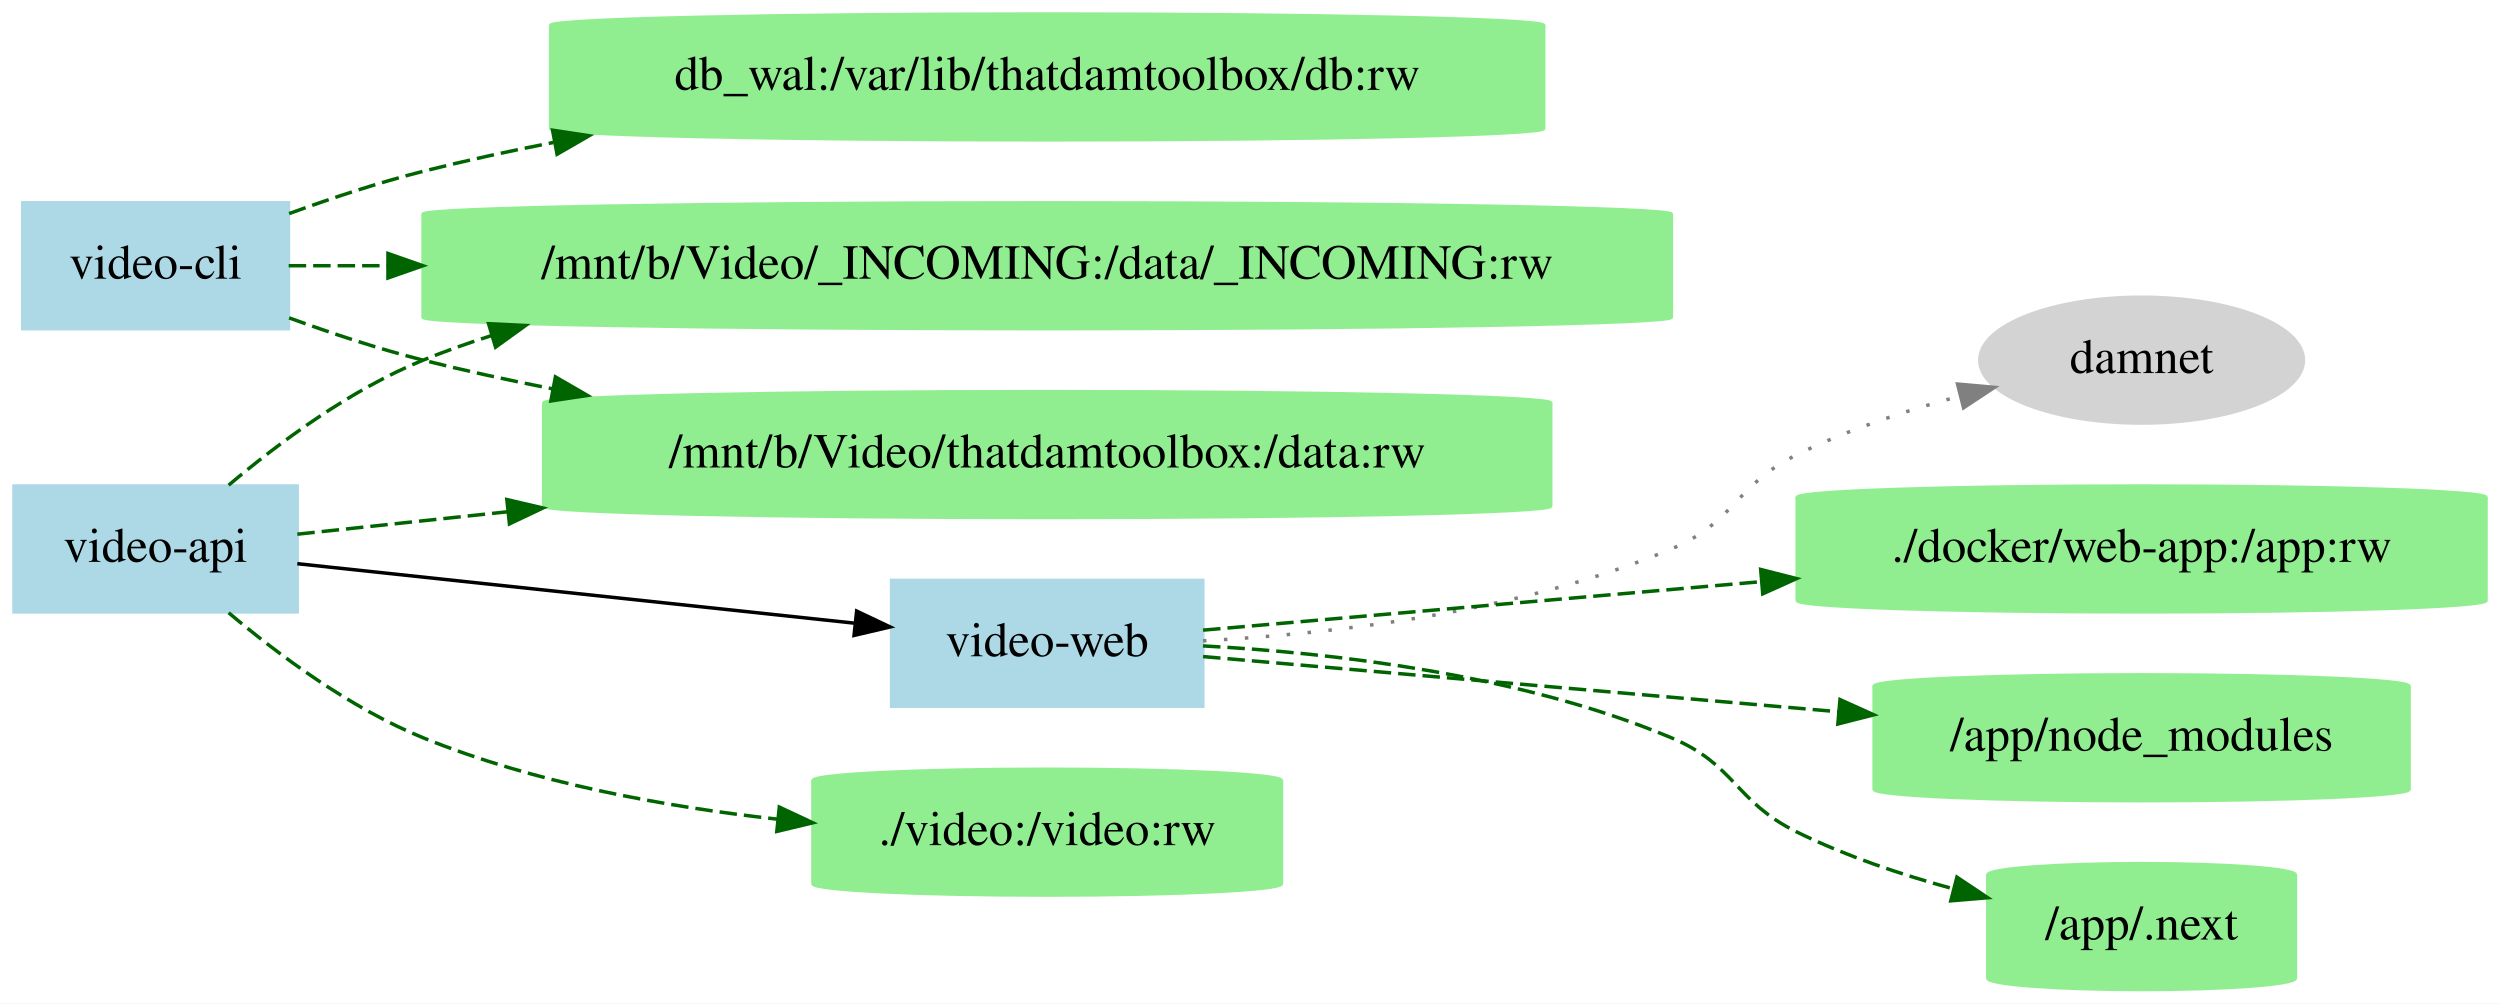
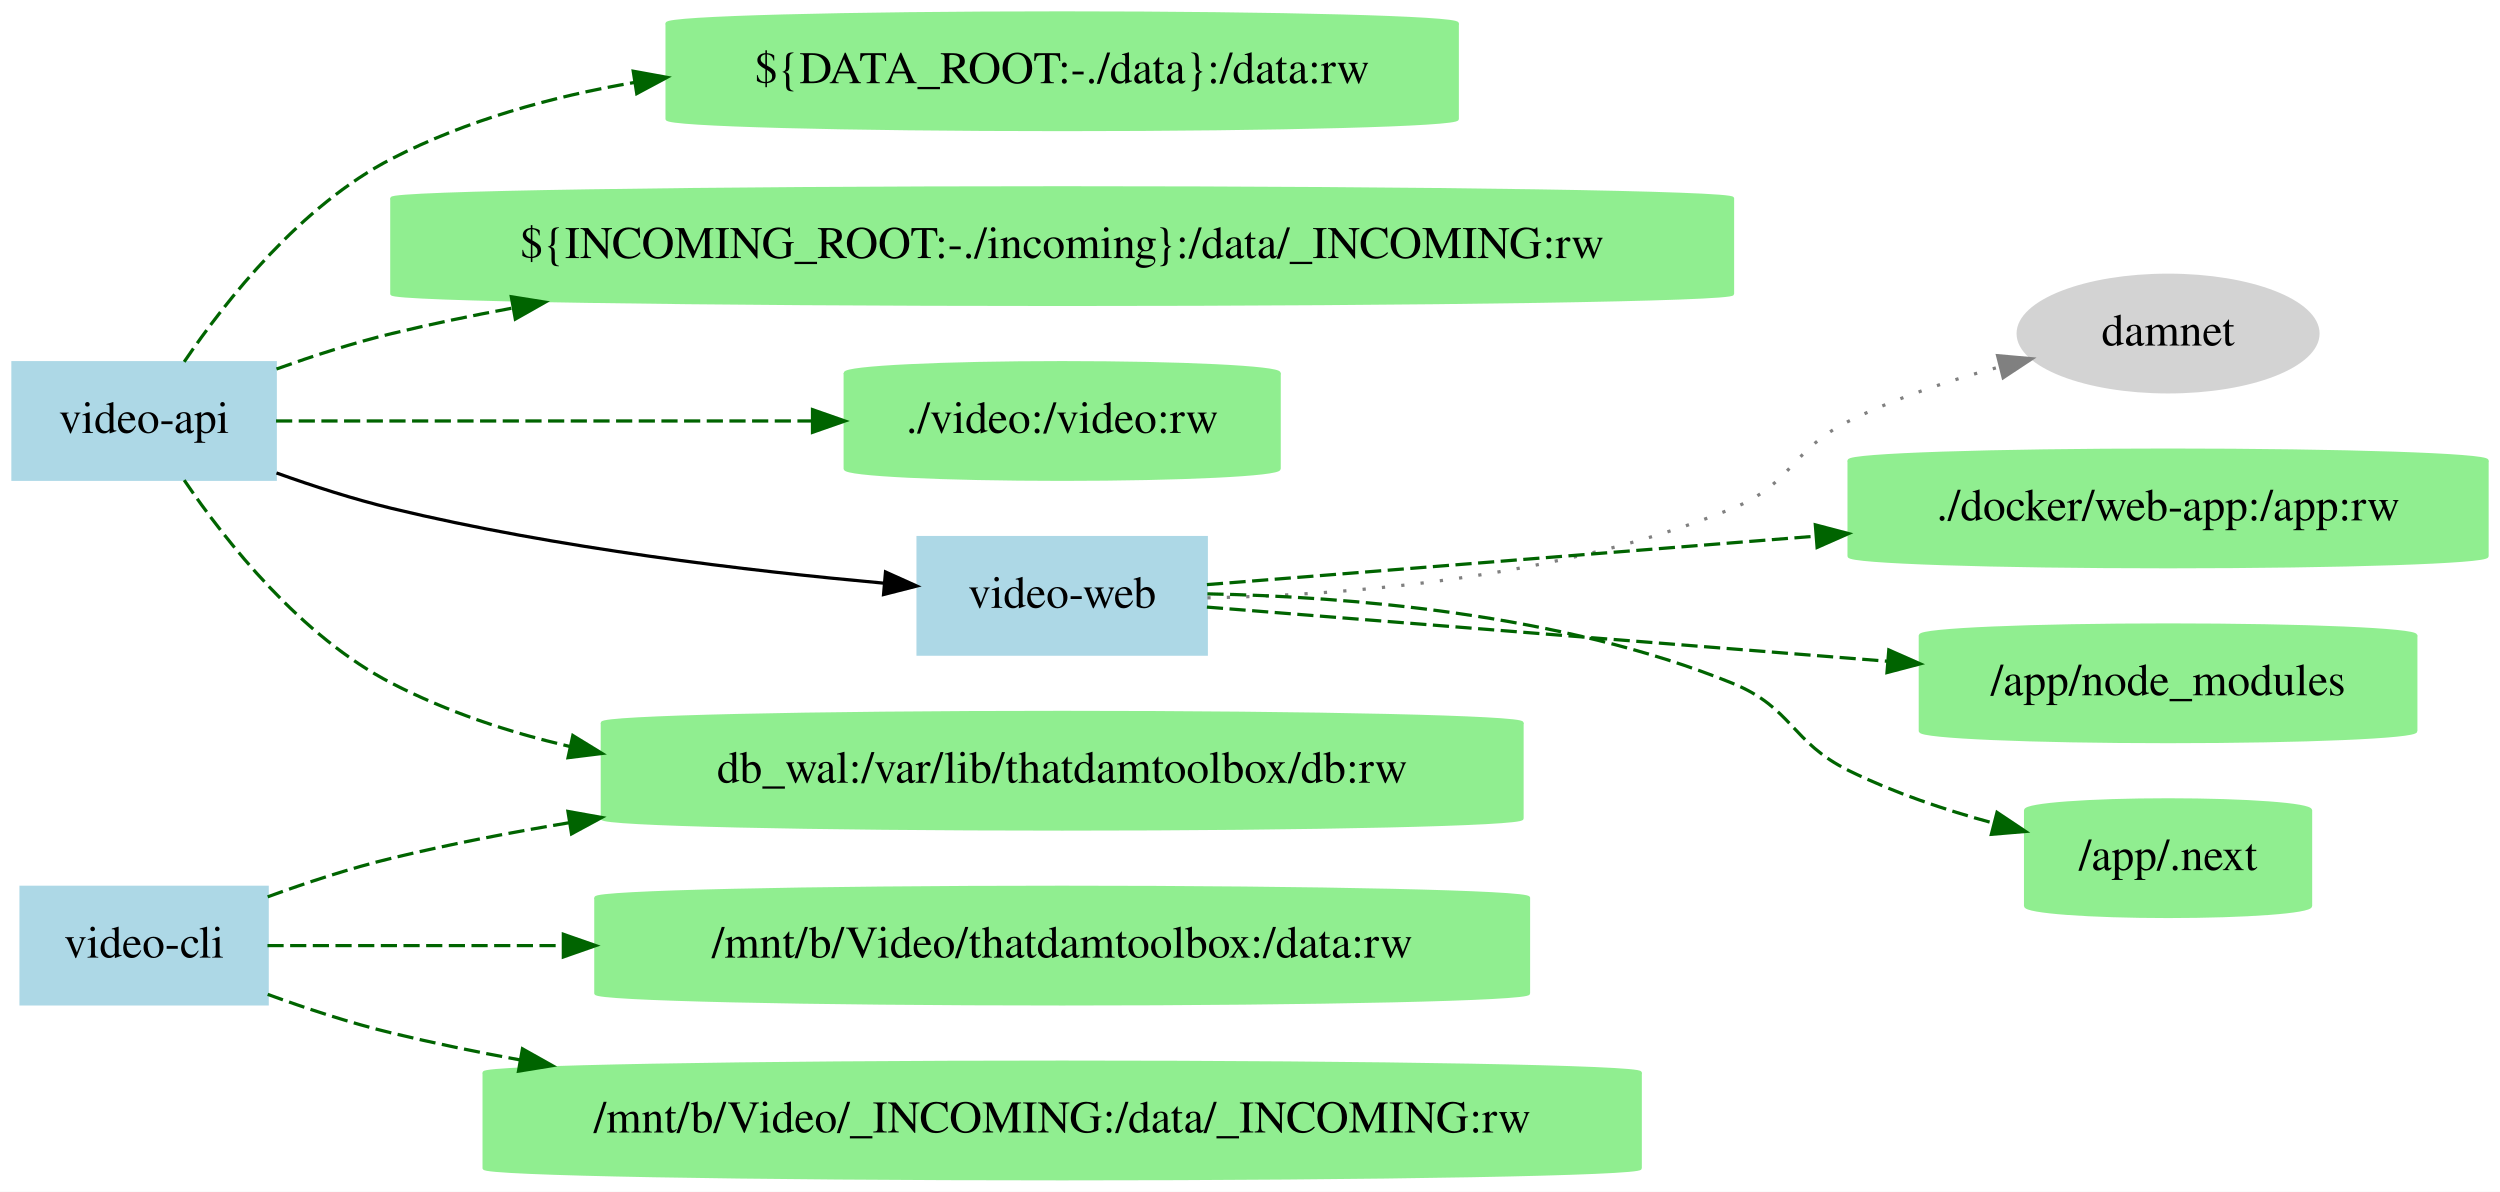
- <svg xmlns="http://www.w3.org/2000/svg" width="715pt" height="287pt" viewBox="0.00 0.00 715.00 287.00">
-   <g id="graph0" class="graph" transform="scale(1 1) rotate(0) translate(4 283)">
-     <polygon fill="white" stroke="transparent" points="-4,4 -4,-283 711,-283 711,4 -4,4" />
+ <svg xmlns="http://www.w3.org/2000/svg" width="772pt" height="368pt" viewBox="0.00 0.00 772.00 368.00">
+   <g id="graph0" class="graph" transform="scale(1 1) rotate(0) translate(4 364)">
+     <polygon fill="white" stroke="transparent" points="-4,4 -4,-364 768,-364 768,4 -4,4" />
    <g id="node1" class="node">
-       <polygon fill="lightblue" stroke="lightblue" points="81,-144 0,-144 0,-108 81,-108 81,-144" />
-       <text text-anchor="middle" x="40.5" y="-122.3" font-family="Times,serif" font-size="14.00">video-api</text>
+       <polygon fill="lightblue" stroke="lightblue" points="81,-252 0,-252 0,-216 81,-216 81,-252" />
+       <text text-anchor="middle" x="40.5" y="-230.3" font-family="Times,serif" font-size="14.00">video-api</text>
    </g>
    <g id="node2" class="node">
-       <path fill="lightgreen" stroke="lightgreen" d="M439.5,-167.73C439.5,-169.53 374.96,-171 295.5,-171 216.04,-171 151.5,-169.53 151.5,-167.73 151.5,-167.73 151.5,-138.27 151.5,-138.27 151.5,-136.47 216.04,-135 295.5,-135 374.96,-135 439.5,-136.47 439.5,-138.27 439.5,-138.27 439.5,-167.73 439.5,-167.73" />
-       <path fill="none" stroke="lightgreen" d="M439.5,-167.73C439.5,-165.92 374.96,-164.45 295.5,-164.45 216.04,-164.45 151.5,-165.92 151.5,-167.73" />
-       <text text-anchor="middle" x="295.5" y="-149.3" font-family="Times,serif" font-size="14.00">/mnt/b/Video/thatdamtoolbox:/data:rw</text>
+       <path fill="lightgreen" stroke="lightgreen" d="M446,-356.73C446,-358.53 391.32,-360 324,-360 256.68,-360 202,-358.53 202,-356.73 202,-356.73 202,-327.27 202,-327.27 202,-325.47 256.68,-324 324,-324 391.32,-324 446,-325.47 446,-327.27 446,-327.27 446,-356.73 446,-356.73" />
+       <path fill="none" stroke="lightgreen" d="M446,-356.73C446,-354.92 391.32,-353.45 324,-353.45 256.68,-353.45 202,-354.92 202,-356.73" />
+       <text text-anchor="middle" x="324" y="-338.3" font-family="Times,serif" font-size="14.00">${DATA_ROOT:-./data}:/data:rw</text>
    </g>
    <g id="edge1" class="edge">
-       <path fill="none" stroke="darkgreen" stroke-dasharray="5,2" d="M81.03,-130.22C97.96,-132.03 118.93,-134.26 141.04,-136.62" />
-       <polygon fill="darkgreen" stroke="darkgreen" points="140.96,-140.13 151.27,-137.71 141.7,-133.17 140.96,-140.13" />
+       <path fill="none" stroke="darkgreen" stroke-dasharray="5,2" d="M52.88,-252.27C65.87,-271.39 88.97,-300.57 117,-315 139.96,-326.82 166.2,-334.14 192.07,-338.56" />
+       <polygon fill="darkgreen" stroke="darkgreen" points="191.54,-342.01 201.97,-340.11 192.63,-335.1 191.54,-342.01" />
    </g>
    <g id="node3" class="node">
-       <path fill="lightgreen" stroke="lightgreen" d="M474,-221.73C474,-223.53 393.99,-225 295.5,-225 197.01,-225 117,-223.53 117,-221.73 117,-221.73 117,-192.27 117,-192.27 117,-190.47 197.01,-189 295.5,-189 393.99,-189 474,-190.47 474,-192.27 474,-192.27 474,-221.73 474,-221.73" />
-       <path fill="none" stroke="lightgreen" d="M474,-221.73C474,-219.92 393.99,-218.45 295.5,-218.45 197.01,-218.45 117,-219.92 117,-221.73" />
-       <text text-anchor="middle" x="295.5" y="-203.3" font-family="Times,serif" font-size="14.00">/mnt/b/Video/_INCOMING:/data/_INCOMING:rw</text>
+       <path fill="lightgreen" stroke="lightgreen" d="M531,-302.73C531,-304.53 438.22,-306 324,-306 209.78,-306 117,-304.53 117,-302.73 117,-302.73 117,-273.27 117,-273.27 117,-271.47 209.78,-270 324,-270 438.22,-270 531,-271.47 531,-273.27 531,-273.27 531,-302.73 531,-302.73" />
+       <path fill="none" stroke="lightgreen" d="M531,-302.73C531,-300.92 438.22,-299.45 324,-299.45 209.78,-299.45 117,-300.92 117,-302.73" />
+       <text text-anchor="middle" x="324" y="-284.3" font-family="Times,serif" font-size="14.00">${INCOMING_ROOT:-./incoming}:/data/_INCOMING:rw</text>
    </g>
    <g id="edge2" class="edge">
-       <path fill="none" stroke="darkgreen" stroke-dasharray="5,2" d="M61.39,-144.24C75.77,-156.37 96.25,-171.57 117,-180 123.31,-182.56 129.83,-184.88 136.48,-186.99" />
-       <polygon fill="darkgreen" stroke="darkgreen" points="135.73,-190.42 146.32,-189.91 137.73,-183.71 135.73,-190.42" />
+       <path fill="none" stroke="darkgreen" stroke-dasharray="5,2" d="M81.38,-250.05C92.74,-254.13 105.23,-258.16 117,-261 129.03,-263.91 141.55,-266.52 154.19,-268.86" />
+       <polygon fill="darkgreen" stroke="darkgreen" points="153.89,-272.36 164.35,-270.69 155.13,-265.47 153.89,-272.36" />
    </g>
    <g id="node4" class="node">
-       <path fill="lightgreen" stroke="lightgreen" d="M362.5,-59.73C362.5,-61.53 332.47,-63 295.5,-63 258.53,-63 228.5,-61.53 228.5,-59.73 228.5,-59.73 228.5,-30.27 228.5,-30.27 228.5,-28.47 258.53,-27 295.5,-27 332.47,-27 362.5,-28.47 362.5,-30.27 362.5,-30.27 362.5,-59.73 362.5,-59.73" />
-       <path fill="none" stroke="lightgreen" d="M362.5,-59.73C362.5,-57.92 332.47,-56.45 295.5,-56.45 258.53,-56.45 228.5,-57.92 228.5,-59.73" />
-       <text text-anchor="middle" x="295.5" y="-41.3" font-family="Times,serif" font-size="14.00">./video:/video:rw</text>
+       <path fill="lightgreen" stroke="lightgreen" d="M466,-140.73C466,-142.53 402.35,-144 324,-144 245.65,-144 182,-142.53 182,-140.73 182,-140.73 182,-111.27 182,-111.27 182,-109.47 245.65,-108 324,-108 402.35,-108 466,-109.47 466,-111.27 466,-111.27 466,-140.73 466,-140.73" />
+       <path fill="none" stroke="lightgreen" d="M466,-140.73C466,-138.92 402.35,-137.45 324,-137.45 245.65,-137.45 182,-138.92 182,-140.73" />
+       <text text-anchor="middle" x="324" y="-122.3" font-family="Times,serif" font-size="14.00">db_wal:/var/lib/thatdamtoolbox/db:rw</text>
    </g>
    <g id="edge3" class="edge">
-       <path fill="none" stroke="darkgreen" stroke-dasharray="5,2" d="M61.39,-107.76C75.77,-95.63 96.25,-80.43 117,-72 148.79,-59.08 186.06,-52.28 218.22,-48.73" />
-       <polygon fill="darkgreen" stroke="darkgreen" points="218.88,-52.18 228.47,-47.68 218.17,-45.21 218.88,-52.18" />
+       <path fill="none" stroke="darkgreen" stroke-dasharray="5,2" d="M52.88,-215.73C65.87,-196.61 88.97,-167.43 117,-153 134,-144.25 152.79,-137.96 171.91,-133.5" />
+       <polygon fill="darkgreen" stroke="darkgreen" points="172.89,-136.87 181.92,-131.33 171.41,-130.03 172.89,-136.87" />
    </g>
    <g id="node5" class="node">
-       <polygon fill="lightblue" stroke="lightblue" points="340,-117 251,-117 251,-81 340,-81 340,-117" />
-       <text text-anchor="middle" x="295.5" y="-95.3" font-family="Times,serif" font-size="14.00">video-web</text>
+       <path fill="lightgreen" stroke="lightgreen" d="M391,-248.73C391,-250.53 360.97,-252 324,-252 287.03,-252 257,-250.53 257,-248.73 257,-248.73 257,-219.27 257,-219.27 257,-217.47 287.03,-216 324,-216 360.97,-216 391,-217.47 391,-219.27 391,-219.27 391,-248.73 391,-248.73" />
+       <path fill="none" stroke="lightgreen" d="M391,-248.73C391,-246.92 360.97,-245.45 324,-245.45 287.03,-245.45 257,-246.92 257,-248.73" />
+       <text text-anchor="middle" x="324" y="-230.3" font-family="Times,serif" font-size="14.00">./video:/video:rw</text>
    </g>
    <g id="edge4" class="edge">
-       <path fill="none" stroke="black" d="M81.03,-121.78C123.89,-117.21 192.56,-109.88 240.4,-104.77" />
-       <polygon fill="black" stroke="black" points="241,-108.23 250.58,-103.69 240.26,-101.27 241,-108.23" />
+       <path fill="none" stroke="darkgreen" stroke-dasharray="5,2" d="M81.24,-234C124.09,-234 193.35,-234 246.78,-234" />
+       <polygon fill="darkgreen" stroke="darkgreen" points="246.9,-237.5 256.9,-234 246.9,-230.5 246.9,-237.5" />
    </g>
    <g id="node6" class="node">
-       <ellipse fill="lightgray" stroke="lightgray" cx="608.5" cy="-180" rx="46.29" ry="18" />
-       <text text-anchor="middle" x="608.5" y="-176.3" font-family="Times,serif" font-size="14.00">damnet</text>
+       <polygon fill="lightblue" stroke="lightblue" points="368.5,-198 279.5,-198 279.5,-162 368.5,-162 368.5,-198" />
+       <text text-anchor="middle" x="324" y="-176.3" font-family="Times,serif" font-size="14.00">video-web</text>
    </g>
    <g id="edge5" class="edge">
-       <path fill="none" stroke="gray" stroke-dasharray="1,5" d="M340.05,-99.73C377,-101.71 430.74,-107.85 474,-126 492.44,-133.74 492.05,-144.18 510,-153 524.48,-160.12 541.13,-165.6 556.52,-169.71" />
-       <polygon fill="gray" stroke="gray" points="555.86,-173.16 566.42,-172.22 557.58,-166.37 555.86,-173.16" />
+       <path fill="none" stroke="black" d="M81.38,-217.95C92.74,-213.87 105.23,-209.84 117,-207 167.85,-194.72 227.21,-187.69 269.11,-183.9" />
+       <polygon fill="black" stroke="black" points="269.44,-187.38 279.1,-183.03 268.84,-180.41 269.44,-187.38" />
    </g>
    <g id="node7" class="node">
-       <path fill="lightgreen" stroke="lightgreen" d="M707,-140.73C707,-142.53 662.85,-144 608.5,-144 554.15,-144 510,-142.53 510,-140.73 510,-140.73 510,-111.27 510,-111.27 510,-109.47 554.15,-108 608.5,-108 662.85,-108 707,-109.47 707,-111.27 707,-111.27 707,-140.73 707,-140.73" />
-       <path fill="none" stroke="lightgreen" d="M707,-140.73C707,-138.92 662.85,-137.45 608.5,-137.45 554.15,-137.45 510,-138.92 510,-140.73" />
-       <text text-anchor="middle" x="608.5" y="-122.3" font-family="Times,serif" font-size="14.00">./docker/web-app:/app:rw</text>
+       <ellipse fill="lightgray" stroke="lightgray" cx="665.5" cy="-261" rx="46.29" ry="18" />
+       <text text-anchor="middle" x="665.5" y="-257.3" font-family="Times,serif" font-size="14.00">damnet</text>
    </g>
    <g id="edge6" class="edge">
-       <path fill="none" stroke="darkgreen" stroke-dasharray="5,2" d="M340.07,-102.78C381.3,-106.36 444.87,-111.88 499.69,-116.64" />
-       <polygon fill="darkgreen" stroke="darkgreen" points="499.55,-120.14 509.81,-117.52 500.15,-113.17 499.55,-120.14" />
+       <path fill="none" stroke="gray" stroke-dasharray="1,5" d="M368.84,-179.38C411.7,-180.22 478.06,-185.43 531,-207 549.52,-214.55 549.05,-225.18 567,-234 581.48,-241.12 598.13,-246.6 613.52,-250.71" />
+       <polygon fill="gray" stroke="gray" points="612.86,-254.16 623.42,-253.22 614.58,-247.37 612.86,-254.16" />
    </g>
    <g id="node8" class="node">
-       <path fill="lightgreen" stroke="lightgreen" d="M685,-86.73C685,-88.53 650.71,-90 608.5,-90 566.29,-90 532,-88.53 532,-86.73 532,-86.73 532,-57.27 532,-57.27 532,-55.47 566.29,-54 608.5,-54 650.71,-54 685,-55.47 685,-57.27 685,-57.27 685,-86.73 685,-86.73" />
-       <path fill="none" stroke="lightgreen" d="M685,-86.73C685,-84.92 650.71,-83.45 608.5,-83.45 566.29,-83.45 532,-84.92 532,-86.73" />
-       <text text-anchor="middle" x="608.5" y="-68.3" font-family="Times,serif" font-size="14.00">/app/node_modules</text>
+       <path fill="lightgreen" stroke="lightgreen" d="M764,-221.73C764,-223.53 719.85,-225 665.5,-225 611.15,-225 567,-223.53 567,-221.73 567,-221.73 567,-192.27 567,-192.27 567,-190.47 611.15,-189 665.5,-189 719.85,-189 764,-190.47 764,-192.27 764,-192.27 764,-221.73 764,-221.73" />
+       <path fill="none" stroke="lightgreen" d="M764,-221.73C764,-219.92 719.85,-218.45 665.5,-218.45 611.15,-218.45 567,-219.92 567,-221.73" />
+       <text text-anchor="middle" x="665.5" y="-203.3" font-family="Times,serif" font-size="14.00">./docker/web-app:/app:rw</text>
    </g>
    <g id="edge7" class="edge">
-       <path fill="none" stroke="darkgreen" stroke-dasharray="5,2" d="M340.07,-95.22C387.01,-91.14 462.88,-84.56 521.84,-79.44" />
-       <polygon fill="darkgreen" stroke="darkgreen" points="522.24,-82.92 531.9,-78.56 521.63,-75.94 522.24,-82.92" />
+       <path fill="none" stroke="darkgreen" stroke-dasharray="5,2" d="M368.69,-183.47C415.95,-187.23 493.07,-193.37 556.72,-198.43" />
+       <polygon fill="darkgreen" stroke="darkgreen" points="556.57,-201.93 566.81,-199.23 557.12,-194.95 556.57,-201.93" />
    </g>
    <g id="node9" class="node">
-       <path fill="lightgreen" stroke="lightgreen" d="M652.5,-32.73C652.5,-34.53 632.78,-36 608.5,-36 584.22,-36 564.5,-34.53 564.5,-32.73 564.5,-32.73 564.5,-3.27 564.5,-3.27 564.5,-1.47 584.22,0 608.5,0 632.78,0 652.5,-1.47 652.5,-3.27 652.5,-3.27 652.5,-32.73 652.5,-32.73" />
-       <path fill="none" stroke="lightgreen" d="M652.5,-32.73C652.5,-30.92 632.78,-29.45 608.5,-29.45 584.22,-29.45 564.5,-30.92 564.5,-32.73" />
-       <text text-anchor="middle" x="608.5" y="-14.3" font-family="Times,serif" font-size="14.00">/app/.next</text>
+       <path fill="lightgreen" stroke="lightgreen" d="M742,-167.73C742,-169.53 707.71,-171 665.5,-171 623.29,-171 589,-169.53 589,-167.73 589,-167.73 589,-138.27 589,-138.27 589,-136.47 623.29,-135 665.5,-135 707.71,-135 742,-136.47 742,-138.27 742,-138.27 742,-167.73 742,-167.73" />
+       <path fill="none" stroke="lightgreen" d="M742,-167.73C742,-165.92 707.71,-164.45 665.5,-164.45 623.29,-164.45 589,-165.92 589,-167.73" />
+       <text text-anchor="middle" x="665.5" y="-149.3" font-family="Times,serif" font-size="14.00">/app/node_modules</text>
    </g>
    <g id="edge8" class="edge">
-       <path fill="none" stroke="darkgreen" stroke-dasharray="5,2" d="M340.05,-98.27C377,-96.29 430.74,-90.15 474,-72 492.44,-64.26 492.05,-53.82 510,-45 523.83,-38.2 539.64,-32.89 554.44,-28.85" />
-       <polygon fill="darkgreen" stroke="darkgreen" points="555.68,-32.14 564.49,-26.25 553.93,-25.36 555.68,-32.14" />
+       <path fill="none" stroke="darkgreen" stroke-dasharray="5,2" d="M368.69,-176.53C421.58,-172.32 511.88,-165.14 578.83,-159.81" />
+       <polygon fill="darkgreen" stroke="darkgreen" points="579.26,-163.29 588.95,-159.01 578.7,-156.31 579.26,-163.29" />
    </g>
    <g id="node10" class="node">
-       <polygon fill="lightblue" stroke="lightblue" points="78.5,-225 2.5,-225 2.5,-189 78.5,-189 78.5,-225" />
-       <text text-anchor="middle" x="40.5" y="-203.3" font-family="Times,serif" font-size="14.00">video-cli</text>
+       <path fill="lightgreen" stroke="lightgreen" d="M709.5,-113.73C709.5,-115.53 689.78,-117 665.5,-117 641.22,-117 621.5,-115.53 621.5,-113.73 621.5,-113.73 621.5,-84.27 621.5,-84.27 621.5,-82.47 641.22,-81 665.5,-81 689.78,-81 709.5,-82.47 709.5,-84.27 709.5,-84.27 709.5,-113.73 709.5,-113.73" />
+       <path fill="none" stroke="lightgreen" d="M709.5,-113.73C709.5,-111.92 689.78,-110.45 665.5,-110.45 641.22,-110.45 621.5,-111.92 621.5,-113.73" />
+       <text text-anchor="middle" x="665.5" y="-95.3" font-family="Times,serif" font-size="14.00">/app/.next</text>
    </g>
    <g id="edge9" class="edge">
-       <path fill="none" stroke="darkgreen" stroke-dasharray="5,2" d="M78.69,-192.09C90.76,-187.69 104.31,-183.2 117,-180 128.92,-176.99 141.39,-174.27 153.94,-171.81" />
-       <polygon fill="darkgreen" stroke="darkgreen" points="154.85,-175.21 164.02,-169.9 153.55,-168.33 154.85,-175.21" />
+       <path fill="none" stroke="darkgreen" stroke-dasharray="5,2" d="M368.84,-180.62C411.7,-179.78 478.06,-174.57 531,-153 549.52,-145.45 549.05,-134.82 567,-126 580.83,-119.2 596.64,-113.89 611.44,-109.85" />
+       <polygon fill="darkgreen" stroke="darkgreen" points="612.68,-113.14 621.49,-107.25 610.93,-106.36 612.68,-113.14" />
+     </g>
+     <g id="node11" class="node">
+       <polygon fill="lightblue" stroke="lightblue" points="78.5,-90 2.5,-90 2.5,-54 78.5,-54 78.5,-90" />
+       <text text-anchor="middle" x="40.5" y="-68.3" font-family="Times,serif" font-size="14.00">video-cli</text>
+     </g>
+     <g id="edge12" class="edge">
+       <path fill="none" stroke="darkgreen" stroke-dasharray="5,2" d="M78.66,-87.06C90.72,-91.47 104.28,-95.93 117,-99 134.61,-103.25 153.24,-106.87 171.81,-109.95" />
+       <polygon fill="darkgreen" stroke="darkgreen" points="171.38,-113.43 181.81,-111.56 172.49,-106.51 171.38,-113.43" />
+     </g>
+     <g id="node12" class="node">
+       <path fill="lightgreen" stroke="lightgreen" d="M468,-86.73C468,-88.53 403.46,-90 324,-90 244.54,-90 180,-88.53 180,-86.73 180,-86.73 180,-57.27 180,-57.27 180,-55.47 244.54,-54 324,-54 403.46,-54 468,-55.47 468,-57.27 468,-57.27 468,-86.73 468,-86.73" />
+       <path fill="none" stroke="lightgreen" d="M468,-86.73C468,-84.92 403.46,-83.45 324,-83.45 244.54,-83.45 180,-84.92 180,-86.73" />
+       <text text-anchor="middle" x="324" y="-68.3" font-family="Times,serif" font-size="14.00">/mnt/b/Video/thatdamtoolbox:/data:rw</text>
    </g>
    <g id="edge10" class="edge">
-       <path fill="none" stroke="darkgreen" stroke-dasharray="5,2" d="M78.56,-207C87.04,-207 96.61,-207 106.89,-207" />
-       <polygon fill="darkgreen" stroke="darkgreen" points="106.96,-210.5 116.96,-207 106.96,-203.5 106.96,-210.5" />
+       <path fill="none" stroke="darkgreen" stroke-dasharray="5,2" d="M78.59,-72C102.64,-72 135.75,-72 169.85,-72" />
+       <polygon fill="darkgreen" stroke="darkgreen" points="169.96,-75.5 179.96,-72 169.96,-68.5 169.96,-75.5" />
    </g>
-     <g id="node11" class="node">
-       <path fill="lightgreen" stroke="lightgreen" d="M437.5,-275.73C437.5,-277.53 373.85,-279 295.5,-279 217.15,-279 153.5,-277.53 153.5,-275.73 153.5,-275.73 153.5,-246.27 153.5,-246.27 153.5,-244.47 217.15,-243 295.5,-243 373.85,-243 437.5,-244.47 437.5,-246.27 437.5,-246.27 437.5,-275.73 437.5,-275.73" />
-       <path fill="none" stroke="lightgreen" d="M437.5,-275.73C437.5,-273.92 373.85,-272.45 295.5,-272.45 217.15,-272.45 153.5,-273.92 153.5,-275.73" />
-       <text text-anchor="middle" x="295.5" y="-257.3" font-family="Times,serif" font-size="14.00">db_wal:/var/lib/thatdamtoolbox/db:rw</text>
+     <g id="node13" class="node">
+       <path fill="lightgreen" stroke="lightgreen" d="M502.5,-32.73C502.5,-34.53 422.49,-36 324,-36 225.51,-36 145.5,-34.53 145.5,-32.73 145.5,-32.73 145.5,-3.27 145.5,-3.27 145.5,-1.47 225.51,0 324,0 422.49,0 502.5,-1.47 502.5,-3.27 502.5,-3.27 502.5,-32.73 502.5,-32.73" />
+       <path fill="none" stroke="lightgreen" d="M502.5,-32.73C502.5,-30.92 422.49,-29.45 324,-29.45 225.51,-29.45 145.5,-30.92 145.5,-32.73" />
+       <text text-anchor="middle" x="324" y="-14.3" font-family="Times,serif" font-size="14.00">/mnt/b/Video/_INCOMING:/data/_INCOMING:rw</text>
    </g>
    <g id="edge11" class="edge">
-       <path fill="none" stroke="darkgreen" stroke-dasharray="5,2" d="M78.69,-221.91C90.76,-226.31 104.31,-230.8 117,-234 129.04,-237.04 141.64,-239.79 154.32,-242.26" />
-       <polygon fill="darkgreen" stroke="darkgreen" points="154.03,-245.77 164.5,-244.18 155.33,-238.89 154.03,-245.77" />
+       <path fill="none" stroke="darkgreen" stroke-dasharray="5,2" d="M78.66,-56.94C90.72,-52.53 104.28,-48.07 117,-45 129.84,-41.9 143.22,-39.14 156.72,-36.67" />
+       <polygon fill="darkgreen" stroke="darkgreen" points="157.33,-40.12 166.57,-34.93 156.11,-33.23 157.33,-40.12" />
    </g>
  </g>
</svg>
